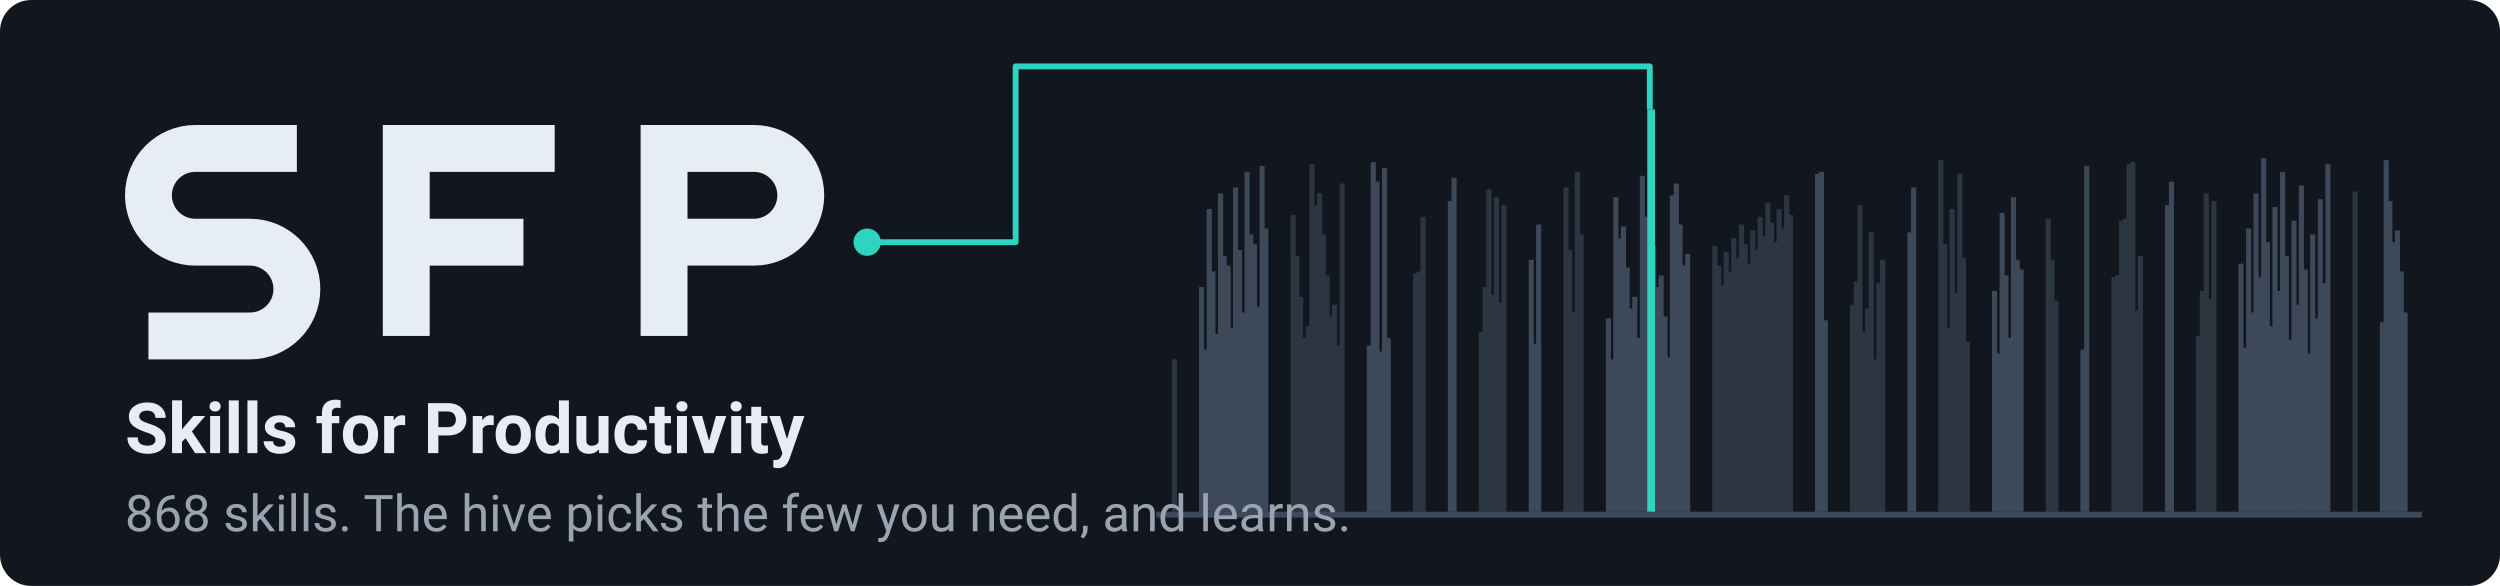
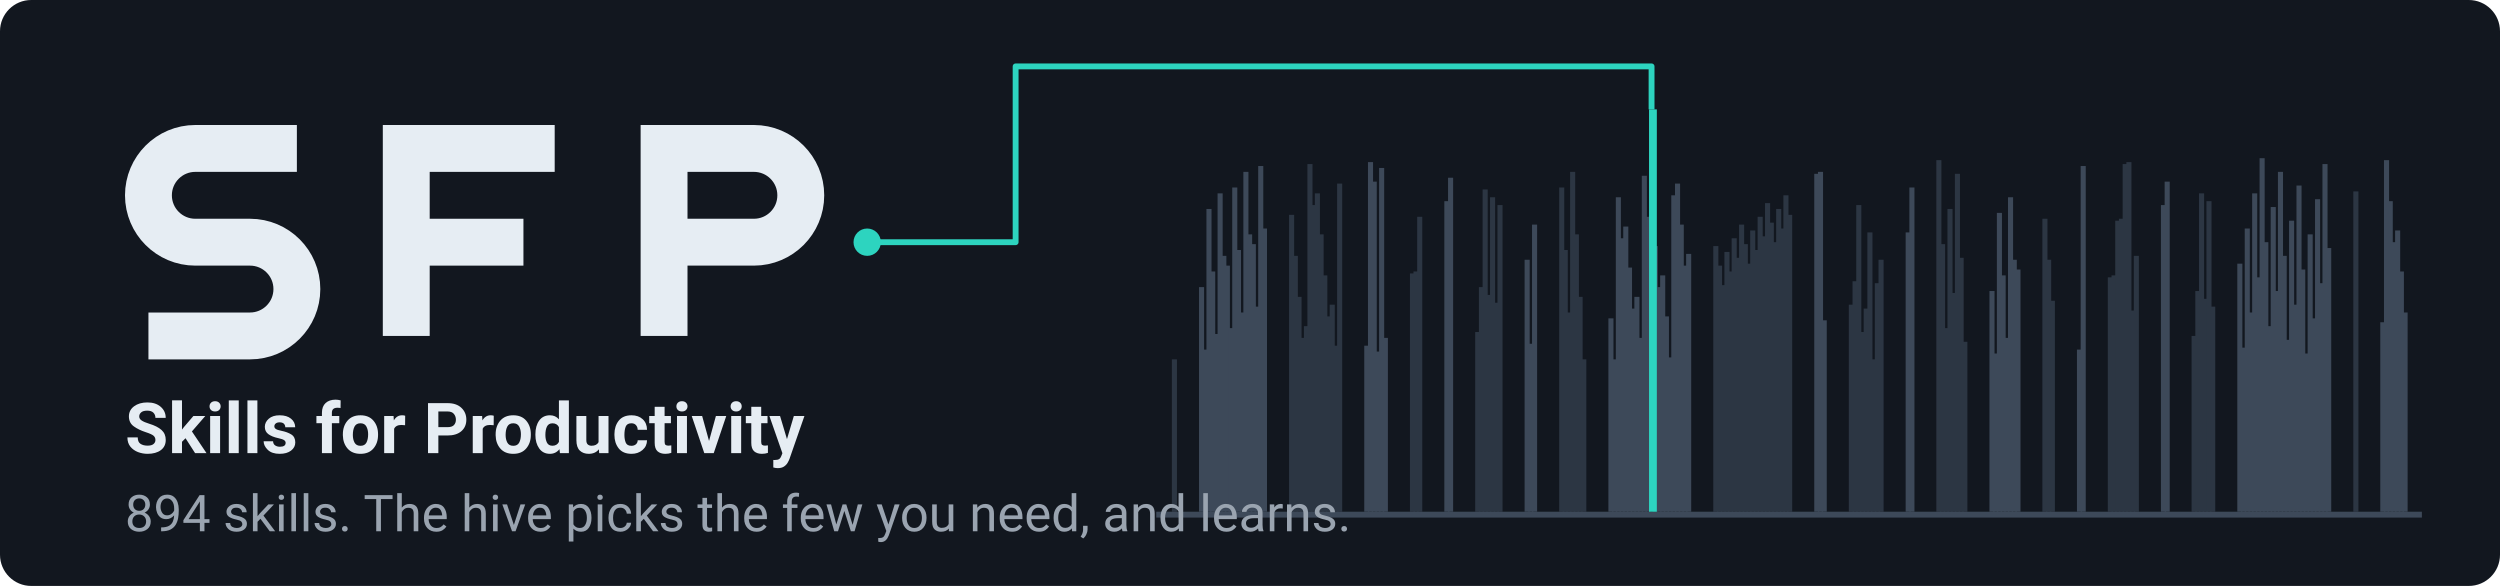
<svg xmlns="http://www.w3.org/2000/svg" width="1280" height="300" viewBox="0 0 1280 300" role="img" aria-labelledby="t d">
  <rect width="1280" height="300" rx="16" fill="#12171f" />
  <rect x="600.0" y="184" width="2.6" height="78" fill="#2c3643" />
  <rect x="613.9" y="147" width="2.6" height="115" fill="#3d4959" />
-   <rect x="615.9" y="179" width="2.6" height="83" fill="#3d4959" />
-   <rect x="617.8" y="107" width="2.6" height="155" fill="#3d4959" />
-   <rect x="619.7" y="139" width="2.6" height="123" fill="#3d4959" />
-   <rect x="621.7" y="171" width="2.6" height="91" fill="#3d4959" />
-   <rect x="623.6" y="99" width="2.6" height="163" fill="#3d4959" />
-   <rect x="625.5" y="131" width="2.6" height="131" fill="#3d4959" />
-   <rect x="627.5" y="136" width="2.6" height="126" fill="#3d4959" />
-   <rect x="629.4" y="168" width="2.6" height="94" fill="#3d4959" />
-   <rect x="631.3" y="96" width="2.6" height="166" fill="#3d4959" />
-   <rect x="633.3" y="128" width="2.6" height="134" fill="#3d4959" />
-   <rect x="635.2" y="160" width="2.6" height="102" fill="#3d4959" />
-   <rect x="637.2" y="88" width="2.6" height="174" fill="#3d4959" />
-   <rect x="639.1" y="120" width="2.6" height="142" fill="#3d4959" />
-   <rect x="641.0" y="125" width="2.6" height="137" fill="#3d4959" />
-   <rect x="643.0" y="157" width="2.6" height="105" fill="#3d4959" />
-   <rect x="644.9" y="85" width="2.6" height="177" fill="#3d4959" />
-   <rect x="646.8" y="117" width="2.6" height="145" fill="#3d4959" />
-   <rect x="660.8" y="110" width="2.6" height="152" fill="#2c3643" />
-   <rect x="662.7" y="131" width="2.6" height="131" fill="#2c3643" />
-   <rect x="664.6" y="152" width="2.6" height="110" fill="#2c3643" />
-   <rect x="666.6" y="173" width="2.6" height="89" fill="#2c3643" />
-   <rect x="668.5" y="167" width="2.6" height="95" fill="#2c3643" />
-   <rect x="670.4" y="84" width="2.6" height="178" fill="#2c3643" />
-   <rect x="672.4" y="105" width="2.6" height="157" fill="#2c3643" />
-   <rect x="674.3" y="99" width="2.6" height="163" fill="#2c3643" />
-   <rect x="676.2" y="120" width="2.6" height="142" fill="#2c3643" />
-   <rect x="678.2" y="141" width="2.6" height="121" fill="#2c3643" />
-   <rect x="680.1" y="162" width="2.6" height="100" fill="#2c3643" />
-   <rect x="682.0" y="156" width="2.6" height="106" fill="#2c3643" />
-   <rect x="684.0" y="177" width="2.6" height="85" fill="#2c3643" />
-   <rect x="685.9" y="94" width="2.6" height="168" fill="#2c3643" />
-   <rect x="699.8" y="177" width="2.6" height="85" fill="#3d4959" />
-   <rect x="701.8" y="83" width="2.6" height="179" fill="#3d4959" />
-   <rect x="703.7" y="93" width="2.6" height="169" fill="#3d4959" />
-   <rect x="705.7" y="180" width="2.6" height="82" fill="#3d4959" />
-   <rect x="707.6" y="86" width="2.6" height="176" fill="#3d4959" />
-   <rect x="709.5" y="173" width="2.6" height="89" fill="#3d4959" />
-   <rect x="723.5" y="140" width="2.6" height="122" fill="#2c3643" />
-   <rect x="725.4" y="139" width="2.6" height="123" fill="#2c3643" />
-   <rect x="727.3" y="111" width="2.6" height="151" fill="#2c3643" />
-   <rect x="741.3" y="103" width="2.6" height="159" fill="#3d4959" />
-   <rect x="743.2" y="91" width="2.6" height="171" fill="#3d4959" />
-   <rect x="757.1" y="170" width="2.6" height="92" fill="#2c3643" />
-   <rect x="759.1" y="147" width="2.6" height="115" fill="#2c3643" />
-   <rect x="761.0" y="97" width="2.6" height="165" fill="#2c3643" />
-   <rect x="762.9" y="151" width="2.6" height="111" fill="#2c3643" />
-   <rect x="764.9" y="101" width="2.6" height="161" fill="#2c3643" />
-   <rect x="766.8" y="155" width="2.6" height="107" fill="#2c3643" />
-   <rect x="768.7" y="105" width="2.6" height="157" fill="#2c3643" />
-   <rect x="782.7" y="133" width="2.6" height="129" fill="#3d4959" />
-   <rect x="784.6" y="176" width="2.6" height="86" fill="#3d4959" />
-   <rect x="786.5" y="115" width="2.6" height="147" fill="#3d4959" />
-   <rect x="800.5" y="96" width="2.6" height="166" fill="#2c3643" />
-   <rect x="802.4" y="128" width="2.6" height="134" fill="#2c3643" />
-   <rect x="804.3" y="160" width="2.6" height="102" fill="#2c3643" />
-   <rect x="806.3" y="88" width="2.6" height="174" fill="#2c3643" />
-   <rect x="808.2" y="120" width="2.6" height="142" fill="#2c3643" />
-   <rect x="822.2" y="163" width="2.6" height="99" fill="#3d4959" />
-   <rect x="824.1" y="184" width="2.6" height="78" fill="#3d4959" />
-   <rect x="826.0" y="101" width="2.6" height="161" fill="#3d4959" />
-   <rect x="828.0" y="122" width="2.6" height="140" fill="#3d4959" />
-   <rect x="829.9" y="116" width="2.6" height="146" fill="#3d4959" />
-   <rect x="831.8" y="137" width="2.6" height="125" fill="#3d4959" />
-   <rect x="833.8" y="158" width="2.6" height="104" fill="#3d4959" />
-   <rect x="835.7" y="152" width="2.6" height="110" fill="#3d4959" />
-   <rect x="837.6" y="173" width="2.6" height="89" fill="#3d4959" />
-   <rect x="839.6" y="90" width="2.6" height="172" fill="#3d4959" />
-   <rect x="841.5" y="111" width="2.6" height="151" fill="#3d4959" />
-   <rect x="845.4" y="126" width="2.6" height="136" fill="#3d4959" />
-   <rect x="847.3" y="147" width="2.6" height="115" fill="#3d4959" />
-   <rect x="849.2" y="141" width="2.6" height="121" fill="#3d4959" />
-   <rect x="851.2" y="162" width="2.6" height="100" fill="#3d4959" />
-   <rect x="853.1" y="183" width="2.6" height="79" fill="#3d4959" />
-   <rect x="855.0" y="100" width="2.6" height="162" fill="#3d4959" />
-   <rect x="857.0" y="94" width="2.6" height="168" fill="#3d4959" />
-   <rect x="858.9" y="115" width="2.6" height="147" fill="#3d4959" />
-   <rect x="860.8" y="136" width="2.6" height="126" fill="#3d4959" />
-   <rect x="862.8" y="130" width="2.6" height="132" fill="#3d4959" />
-   <rect x="876.7" y="126" width="2.6" height="136" fill="#2c3643" />
-   <rect x="878.7" y="136" width="2.6" height="126" fill="#2c3643" />
-   <rect x="880.6" y="146" width="2.6" height="116" fill="#2c3643" />
-   <rect x="882.5" y="129" width="2.6" height="133" fill="#2c3643" />
-   <rect x="884.5" y="139" width="2.6" height="123" fill="#2c3643" />
-   <rect x="886.4" y="122" width="2.6" height="140" fill="#2c3643" />
-   <rect x="888.3" y="132" width="2.6" height="130" fill="#2c3643" />
-   <rect x="890.3" y="115" width="2.6" height="147" fill="#2c3643" />
-   <rect x="892.2" y="125" width="2.6" height="137" fill="#2c3643" />
-   <rect x="894.1" y="135" width="2.6" height="127" fill="#2c3643" />
+   <rect x="615.8" y="179" width="2.6" height="83" fill="#3d4959" />
+   <rect x="617.7" y="107" width="2.6" height="155" fill="#3d4959" />
+   <rect x="619.6" y="139" width="2.6" height="123" fill="#3d4959" />
+   <rect x="621.5" y="171" width="2.6" height="91" fill="#3d4959" />
+   <rect x="623.4" y="99" width="2.6" height="163" fill="#3d4959" />
+   <rect x="625.3" y="131" width="2.6" height="131" fill="#3d4959" />
+   <rect x="627.1" y="136" width="2.6" height="126" fill="#3d4959" />
+   <rect x="629.0" y="168" width="2.6" height="94" fill="#3d4959" />
+   <rect x="630.9" y="96" width="2.6" height="166" fill="#3d4959" />
+   <rect x="632.8" y="128" width="2.6" height="134" fill="#3d4959" />
+   <rect x="634.7" y="160" width="2.6" height="102" fill="#3d4959" />
+   <rect x="636.6" y="88" width="2.6" height="174" fill="#3d4959" />
+   <rect x="638.5" y="120" width="2.6" height="142" fill="#3d4959" />
+   <rect x="640.4" y="125" width="2.6" height="137" fill="#3d4959" />
+   <rect x="642.3" y="157" width="2.6" height="105" fill="#3d4959" />
+   <rect x="644.2" y="85" width="2.6" height="177" fill="#3d4959" />
+   <rect x="646.1" y="117" width="2.6" height="145" fill="#3d4959" />
+   <rect x="660.0" y="110" width="2.6" height="152" fill="#2c3643" />
+   <rect x="661.9" y="131" width="2.6" height="131" fill="#2c3643" />
+   <rect x="663.8" y="152" width="2.6" height="110" fill="#2c3643" />
+   <rect x="665.7" y="173" width="2.6" height="89" fill="#2c3643" />
+   <rect x="667.6" y="167" width="2.6" height="95" fill="#2c3643" />
+   <rect x="669.4" y="84" width="2.6" height="178" fill="#2c3643" />
+   <rect x="671.3" y="105" width="2.6" height="157" fill="#2c3643" />
+   <rect x="673.2" y="99" width="2.6" height="163" fill="#2c3643" />
+   <rect x="675.1" y="120" width="2.6" height="142" fill="#2c3643" />
+   <rect x="677.0" y="141" width="2.6" height="121" fill="#2c3643" />
+   <rect x="678.9" y="162" width="2.6" height="100" fill="#2c3643" />
+   <rect x="680.8" y="156" width="2.6" height="106" fill="#2c3643" />
+   <rect x="682.7" y="177" width="2.6" height="85" fill="#2c3643" />
+   <rect x="684.6" y="94" width="2.6" height="168" fill="#2c3643" />
+   <rect x="698.5" y="177" width="2.6" height="85" fill="#3d4959" />
+   <rect x="700.4" y="83" width="2.6" height="179" fill="#3d4959" />
+   <rect x="702.3" y="93" width="2.6" height="169" fill="#3d4959" />
+   <rect x="704.2" y="180" width="2.6" height="82" fill="#3d4959" />
+   <rect x="706.1" y="86" width="2.6" height="176" fill="#3d4959" />
+   <rect x="708.0" y="173" width="2.6" height="89" fill="#3d4959" />
+   <rect x="721.9" y="140" width="2.6" height="122" fill="#2c3643" />
+   <rect x="723.7" y="139" width="2.6" height="123" fill="#2c3643" />
+   <rect x="725.6" y="111" width="2.6" height="151" fill="#2c3643" />
+   <rect x="739.5" y="103" width="2.6" height="159" fill="#3d4959" />
+   <rect x="741.4" y="91" width="2.6" height="171" fill="#3d4959" />
+   <rect x="755.3" y="170" width="2.6" height="92" fill="#2c3643" />
+   <rect x="757.2" y="147" width="2.6" height="115" fill="#2c3643" />
+   <rect x="759.1" y="97" width="2.6" height="165" fill="#2c3643" />
+   <rect x="761.0" y="151" width="2.6" height="111" fill="#2c3643" />
+   <rect x="762.9" y="101" width="2.6" height="161" fill="#2c3643" />
+   <rect x="764.8" y="155" width="2.6" height="107" fill="#2c3643" />
+   <rect x="766.7" y="105" width="2.6" height="157" fill="#2c3643" />
+   <rect x="780.6" y="133" width="2.6" height="129" fill="#3d4959" />
+   <rect x="782.5" y="176" width="2.6" height="86" fill="#3d4959" />
+   <rect x="784.4" y="115" width="2.6" height="147" fill="#3d4959" />
+   <rect x="798.3" y="96" width="2.6" height="166" fill="#2c3643" />
+   <rect x="800.1" y="128" width="2.6" height="134" fill="#2c3643" />
+   <rect x="802.0" y="160" width="2.6" height="102" fill="#2c3643" />
+   <rect x="803.9" y="88" width="2.6" height="174" fill="#2c3643" />
+   <rect x="805.8" y="120" width="2.6" height="142" fill="#2c3643" />
+   <rect x="807.7" y="152" width="2.6" height="110" fill="#2c3643" />
+   <rect x="809.6" y="184" width="2.6" height="78" fill="#2c3643" />
+   <rect x="823.5" y="163" width="2.6" height="99" fill="#3d4959" />
+   <rect x="825.4" y="184" width="2.6" height="78" fill="#3d4959" />
+   <rect x="827.3" y="101" width="2.6" height="161" fill="#3d4959" />
+   <rect x="829.2" y="122" width="2.6" height="140" fill="#3d4959" />
+   <rect x="831.1" y="116" width="2.6" height="146" fill="#3d4959" />
+   <rect x="833.0" y="137" width="2.6" height="125" fill="#3d4959" />
+   <rect x="834.9" y="158" width="2.6" height="104" fill="#3d4959" />
+   <rect x="836.8" y="152" width="2.6" height="110" fill="#3d4959" />
+   <rect x="838.7" y="173" width="2.6" height="89" fill="#3d4959" />
+   <rect x="840.6" y="90" width="2.6" height="172" fill="#3d4959" />
+   <rect x="842.4" y="111" width="2.6" height="151" fill="#3d4959" />
+   <rect x="846.2" y="126" width="2.6" height="136" fill="#3d4959" />
+   <rect x="848.1" y="147" width="2.6" height="115" fill="#3d4959" />
+   <rect x="850.0" y="141" width="2.6" height="121" fill="#3d4959" />
+   <rect x="851.9" y="162" width="2.6" height="100" fill="#3d4959" />
+   <rect x="853.8" y="183" width="2.6" height="79" fill="#3d4959" />
+   <rect x="855.7" y="100" width="2.6" height="162" fill="#3d4959" />
+   <rect x="857.6" y="94" width="2.6" height="168" fill="#3d4959" />
+   <rect x="859.5" y="115" width="2.6" height="147" fill="#3d4959" />
+   <rect x="861.4" y="136" width="2.6" height="126" fill="#3d4959" />
+   <rect x="863.3" y="130" width="2.6" height="132" fill="#3d4959" />
+   <rect x="877.2" y="126" width="2.6" height="136" fill="#2c3643" />
+   <rect x="879.1" y="136" width="2.6" height="126" fill="#2c3643" />
+   <rect x="881.0" y="146" width="2.6" height="116" fill="#2c3643" />
+   <rect x="882.9" y="129" width="2.6" height="133" fill="#2c3643" />
+   <rect x="884.7" y="139" width="2.6" height="123" fill="#2c3643" />
+   <rect x="886.6" y="122" width="2.6" height="140" fill="#2c3643" />
+   <rect x="888.5" y="132" width="2.6" height="130" fill="#2c3643" />
+   <rect x="890.4" y="115" width="2.6" height="147" fill="#2c3643" />
+   <rect x="892.3" y="125" width="2.6" height="137" fill="#2c3643" />
+   <rect x="894.2" y="135" width="2.6" height="127" fill="#2c3643" />
  <rect x="896.1" y="118" width="2.6" height="144" fill="#2c3643" />
  <rect x="898.0" y="128" width="2.6" height="134" fill="#2c3643" />
  <rect x="899.9" y="111" width="2.6" height="151" fill="#2c3643" />
-   <rect x="901.9" y="121" width="2.6" height="141" fill="#2c3643" />
-   <rect x="903.8" y="104" width="2.6" height="158" fill="#2c3643" />
-   <rect x="905.7" y="114" width="2.6" height="148" fill="#2c3643" />
-   <rect x="907.7" y="124" width="2.6" height="138" fill="#2c3643" />
-   <rect x="909.6" y="107" width="2.6" height="155" fill="#2c3643" />
-   <rect x="911.5" y="117" width="2.6" height="145" fill="#2c3643" />
-   <rect x="913.5" y="100" width="2.6" height="162" fill="#2c3643" />
-   <rect x="915.4" y="110" width="2.6" height="152" fill="#2c3643" />
-   <rect x="929.3" y="89" width="2.6" height="173" fill="#3d4959" />
-   <rect x="931.3" y="88" width="2.6" height="174" fill="#3d4959" />
-   <rect x="933.2" y="164" width="2.6" height="98" fill="#3d4959" />
-   <rect x="947.2" y="156" width="2.6" height="106" fill="#2c3643" />
-   <rect x="949.1" y="144" width="2.6" height="118" fill="#2c3643" />
-   <rect x="951.0" y="105" width="2.6" height="157" fill="#2c3643" />
-   <rect x="953.0" y="170" width="2.6" height="92" fill="#2c3643" />
-   <rect x="954.9" y="158" width="2.6" height="104" fill="#2c3643" />
-   <rect x="956.8" y="119" width="2.6" height="143" fill="#2c3643" />
-   <rect x="958.8" y="184" width="2.6" height="78" fill="#2c3643" />
-   <rect x="960.7" y="145" width="2.6" height="117" fill="#2c3643" />
-   <rect x="962.6" y="133" width="2.6" height="129" fill="#2c3643" />
-   <rect x="976.6" y="119" width="2.6" height="143" fill="#3d4959" />
-   <rect x="978.5" y="96" width="2.6" height="166" fill="#3d4959" />
-   <rect x="992.4" y="82" width="2.6" height="180" fill="#2c3643" />
-   <rect x="994.4" y="125" width="2.6" height="137" fill="#2c3643" />
-   <rect x="996.3" y="168" width="2.6" height="94" fill="#2c3643" />
-   <rect x="998.2" y="107" width="2.6" height="155" fill="#2c3643" />
-   <rect x="1000.2" y="150" width="2.6" height="112" fill="#2c3643" />
-   <rect x="1002.1" y="89" width="2.6" height="173" fill="#2c3643" />
-   <rect x="1004.0" y="132" width="2.6" height="130" fill="#2c3643" />
-   <rect x="1006.0" y="175" width="2.6" height="87" fill="#2c3643" />
-   <rect x="1019.9" y="149" width="2.6" height="113" fill="#3d4959" />
-   <rect x="1021.8" y="181" width="2.6" height="81" fill="#3d4959" />
-   <rect x="1023.8" y="109" width="2.6" height="153" fill="#3d4959" />
-   <rect x="1025.7" y="141" width="2.6" height="121" fill="#3d4959" />
-   <rect x="1027.7" y="173" width="2.6" height="89" fill="#3d4959" />
-   <rect x="1029.6" y="101" width="2.6" height="161" fill="#3d4959" />
-   <rect x="1031.5" y="133" width="2.6" height="129" fill="#3d4959" />
-   <rect x="1033.5" y="138" width="2.6" height="124" fill="#3d4959" />
-   <rect x="1047.4" y="112" width="2.6" height="150" fill="#2c3643" />
-   <rect x="1049.3" y="133" width="2.6" height="129" fill="#2c3643" />
-   <rect x="1051.3" y="154" width="2.6" height="108" fill="#2c3643" />
-   <rect x="1065.2" y="179" width="2.6" height="83" fill="#3d4959" />
-   <rect x="1067.1" y="85" width="2.6" height="177" fill="#3d4959" />
-   <rect x="1081.1" y="142" width="2.6" height="120" fill="#2c3643" />
-   <rect x="1083.0" y="141" width="2.6" height="121" fill="#2c3643" />
-   <rect x="1084.9" y="113" width="2.6" height="149" fill="#2c3643" />
-   <rect x="1086.9" y="112" width="2.6" height="150" fill="#2c3643" />
-   <rect x="1088.8" y="84" width="2.6" height="178" fill="#2c3643" />
-   <rect x="1090.7" y="83" width="2.6" height="179" fill="#2c3643" />
-   <rect x="1092.7" y="159" width="2.6" height="103" fill="#2c3643" />
-   <rect x="1094.6" y="131" width="2.6" height="131" fill="#2c3643" />
-   <rect x="1108.5" y="105" width="2.6" height="157" fill="#3d4959" />
-   <rect x="1110.5" y="93" width="2.6" height="169" fill="#3d4959" />
-   <rect x="1124.4" y="172" width="2.6" height="90" fill="#2c3643" />
-   <rect x="1126.3" y="149" width="2.6" height="113" fill="#2c3643" />
-   <rect x="1128.3" y="99" width="2.6" height="163" fill="#2c3643" />
-   <rect x="1130.2" y="153" width="2.6" height="109" fill="#2c3643" />
-   <rect x="1132.2" y="103" width="2.6" height="159" fill="#2c3643" />
-   <rect x="1146.1" y="135" width="2.6" height="127" fill="#3d4959" />
-   <rect x="1148.0" y="178" width="2.6" height="84" fill="#3d4959" />
-   <rect x="1150.0" y="117" width="2.6" height="145" fill="#3d4959" />
-   <rect x="1151.9" y="160" width="2.6" height="102" fill="#3d4959" />
-   <rect x="1153.8" y="99" width="2.6" height="163" fill="#3d4959" />
-   <rect x="1155.8" y="142" width="2.6" height="120" fill="#3d4959" />
-   <rect x="1157.7" y="81" width="2.6" height="181" fill="#3d4959" />
-   <rect x="1159.6" y="124" width="2.6" height="138" fill="#3d4959" />
-   <rect x="1161.6" y="167" width="2.6" height="95" fill="#3d4959" />
-   <rect x="1163.5" y="106" width="2.6" height="156" fill="#3d4959" />
-   <rect x="1165.4" y="149" width="2.6" height="113" fill="#3d4959" />
-   <rect x="1167.4" y="88" width="2.6" height="174" fill="#3d4959" />
-   <rect x="1169.3" y="131" width="2.6" height="131" fill="#3d4959" />
-   <rect x="1171.2" y="174" width="2.6" height="88" fill="#3d4959" />
-   <rect x="1173.2" y="113" width="2.6" height="149" fill="#3d4959" />
-   <rect x="1175.1" y="156" width="2.6" height="106" fill="#3d4959" />
-   <rect x="1177.0" y="95" width="2.6" height="167" fill="#3d4959" />
-   <rect x="1179.0" y="138" width="2.6" height="124" fill="#3d4959" />
-   <rect x="1180.9" y="181" width="2.6" height="81" fill="#3d4959" />
-   <rect x="1182.8" y="120" width="2.6" height="142" fill="#3d4959" />
-   <rect x="1184.8" y="163" width="2.6" height="99" fill="#3d4959" />
-   <rect x="1186.7" y="102" width="2.6" height="160" fill="#3d4959" />
-   <rect x="1188.7" y="145" width="2.6" height="117" fill="#3d4959" />
-   <rect x="1190.6" y="84" width="2.6" height="178" fill="#3d4959" />
-   <rect x="1204.5" y="98" width="2.6" height="164" fill="#2c3643" />
-   <rect x="1218.5" y="165" width="2.6" height="97" fill="#3d4959" />
-   <rect x="1220.4" y="82" width="2.6" height="180" fill="#3d4959" />
-   <rect x="1222.3" y="103" width="2.6" height="159" fill="#3d4959" />
-   <rect x="1224.3" y="124" width="2.6" height="138" fill="#3d4959" />
-   <rect x="1226.2" y="118" width="2.6" height="144" fill="#3d4959" />
-   <rect x="1228.1" y="139" width="2.6" height="123" fill="#3d4959" />
+   <rect x="901.8" y="121" width="2.6" height="141" fill="#2c3643" />
+   <rect x="903.7" y="104" width="2.6" height="158" fill="#2c3643" />
+   <rect x="905.6" y="114" width="2.6" height="148" fill="#2c3643" />
+   <rect x="907.5" y="124" width="2.6" height="138" fill="#2c3643" />
+   <rect x="909.4" y="107" width="2.6" height="155" fill="#2c3643" />
+   <rect x="911.3" y="117" width="2.6" height="145" fill="#2c3643" />
+   <rect x="913.1" y="100" width="2.6" height="162" fill="#2c3643" />
+   <rect x="915.0" y="110" width="2.6" height="152" fill="#2c3643" />
+   <rect x="928.9" y="89" width="2.6" height="173" fill="#3d4959" />
+   <rect x="930.8" y="88" width="2.6" height="174" fill="#3d4959" />
+   <rect x="932.7" y="164" width="2.6" height="98" fill="#3d4959" />
+   <rect x="946.6" y="156" width="2.6" height="106" fill="#2c3643" />
+   <rect x="948.5" y="144" width="2.6" height="118" fill="#2c3643" />
+   <rect x="950.4" y="105" width="2.6" height="157" fill="#2c3643" />
+   <rect x="952.3" y="170" width="2.6" height="92" fill="#2c3643" />
+   <rect x="954.2" y="158" width="2.6" height="104" fill="#2c3643" />
+   <rect x="956.1" y="119" width="2.6" height="143" fill="#2c3643" />
+   <rect x="958.0" y="184" width="2.6" height="78" fill="#2c3643" />
+   <rect x="959.9" y="145" width="2.6" height="117" fill="#2c3643" />
+   <rect x="961.8" y="133" width="2.6" height="129" fill="#2c3643" />
+   <rect x="975.7" y="119" width="2.6" height="143" fill="#3d4959" />
+   <rect x="977.6" y="96" width="2.6" height="166" fill="#3d4959" />
+   <rect x="991.4" y="82" width="2.6" height="180" fill="#2c3643" />
+   <rect x="993.3" y="125" width="2.6" height="137" fill="#2c3643" />
+   <rect x="995.2" y="168" width="2.6" height="94" fill="#2c3643" />
+   <rect x="997.1" y="107" width="2.6" height="155" fill="#2c3643" />
+   <rect x="999.0" y="150" width="2.6" height="112" fill="#2c3643" />
+   <rect x="1000.9" y="89" width="2.6" height="173" fill="#2c3643" />
+   <rect x="1002.8" y="132" width="2.6" height="130" fill="#2c3643" />
+   <rect x="1004.7" y="175" width="2.6" height="87" fill="#2c3643" />
+   <rect x="1018.6" y="149" width="2.6" height="113" fill="#3d4959" />
+   <rect x="1020.5" y="181" width="2.6" height="81" fill="#3d4959" />
+   <rect x="1022.4" y="109" width="2.6" height="153" fill="#3d4959" />
+   <rect x="1024.3" y="141" width="2.6" height="121" fill="#3d4959" />
+   <rect x="1026.2" y="173" width="2.6" height="89" fill="#3d4959" />
+   <rect x="1028.1" y="101" width="2.6" height="161" fill="#3d4959" />
+   <rect x="1030.0" y="133" width="2.6" height="129" fill="#3d4959" />
+   <rect x="1031.9" y="138" width="2.6" height="124" fill="#3d4959" />
+   <rect x="1045.7" y="112" width="2.6" height="150" fill="#2c3643" />
+   <rect x="1047.6" y="133" width="2.6" height="129" fill="#2c3643" />
+   <rect x="1049.5" y="154" width="2.6" height="108" fill="#2c3643" />
+   <rect x="1063.4" y="179" width="2.6" height="83" fill="#3d4959" />
+   <rect x="1065.3" y="85" width="2.6" height="177" fill="#3d4959" />
+   <rect x="1079.2" y="142" width="2.6" height="120" fill="#2c3643" />
+   <rect x="1081.1" y="141" width="2.6" height="121" fill="#2c3643" />
+   <rect x="1083.0" y="113" width="2.6" height="149" fill="#2c3643" />
+   <rect x="1084.9" y="112" width="2.6" height="150" fill="#2c3643" />
+   <rect x="1086.8" y="84" width="2.6" height="178" fill="#2c3643" />
+   <rect x="1088.7" y="83" width="2.6" height="179" fill="#2c3643" />
+   <rect x="1090.6" y="159" width="2.6" height="103" fill="#2c3643" />
+   <rect x="1092.5" y="131" width="2.6" height="131" fill="#2c3643" />
+   <rect x="1106.4" y="105" width="2.6" height="157" fill="#3d4959" />
+   <rect x="1108.3" y="93" width="2.6" height="169" fill="#3d4959" />
+   <rect x="1122.1" y="172" width="2.6" height="90" fill="#2c3643" />
+   <rect x="1124.0" y="149" width="2.6" height="113" fill="#2c3643" />
+   <rect x="1125.9" y="99" width="2.6" height="163" fill="#2c3643" />
+   <rect x="1127.8" y="153" width="2.6" height="109" fill="#2c3643" />
+   <rect x="1129.7" y="103" width="2.6" height="159" fill="#2c3643" />
+   <rect x="1131.6" y="157" width="2.6" height="105" fill="#2c3643" />
+   <rect x="1145.5" y="135" width="2.6" height="127" fill="#3d4959" />
+   <rect x="1147.4" y="178" width="2.6" height="84" fill="#3d4959" />
+   <rect x="1149.3" y="117" width="2.6" height="145" fill="#3d4959" />
+   <rect x="1151.2" y="160" width="2.6" height="102" fill="#3d4959" />
+   <rect x="1153.1" y="99" width="2.6" height="163" fill="#3d4959" />
+   <rect x="1155.0" y="142" width="2.6" height="120" fill="#3d4959" />
+   <rect x="1156.9" y="81" width="2.6" height="181" fill="#3d4959" />
+   <rect x="1158.8" y="124" width="2.6" height="138" fill="#3d4959" />
+   <rect x="1160.7" y="167" width="2.6" height="95" fill="#3d4959" />
+   <rect x="1162.6" y="106" width="2.6" height="156" fill="#3d4959" />
+   <rect x="1164.4" y="149" width="2.6" height="113" fill="#3d4959" />
+   <rect x="1166.3" y="88" width="2.6" height="174" fill="#3d4959" />
+   <rect x="1168.2" y="131" width="2.6" height="131" fill="#3d4959" />
+   <rect x="1170.1" y="174" width="2.6" height="88" fill="#3d4959" />
+   <rect x="1172.0" y="113" width="2.6" height="149" fill="#3d4959" />
+   <rect x="1173.9" y="156" width="2.6" height="106" fill="#3d4959" />
+   <rect x="1175.8" y="95" width="2.6" height="167" fill="#3d4959" />
+   <rect x="1177.7" y="138" width="2.6" height="124" fill="#3d4959" />
+   <rect x="1179.6" y="181" width="2.6" height="81" fill="#3d4959" />
+   <rect x="1181.5" y="120" width="2.6" height="142" fill="#3d4959" />
+   <rect x="1183.4" y="163" width="2.6" height="99" fill="#3d4959" />
+   <rect x="1185.3" y="102" width="2.6" height="160" fill="#3d4959" />
+   <rect x="1187.2" y="145" width="2.6" height="117" fill="#3d4959" />
+   <rect x="1189.1" y="84" width="2.6" height="178" fill="#3d4959" />
+   <rect x="1191.0" y="127" width="2.6" height="135" fill="#3d4959" />
+   <rect x="1204.9" y="98" width="2.6" height="164" fill="#2c3643" />
+   <rect x="1218.7" y="165" width="2.6" height="97" fill="#3d4959" />
+   <rect x="1220.6" y="82" width="2.6" height="180" fill="#3d4959" />
+   <rect x="1222.5" y="103" width="2.6" height="159" fill="#3d4959" />
+   <rect x="1224.4" y="124" width="2.6" height="138" fill="#3d4959" />
+   <rect x="1226.3" y="118" width="2.6" height="144" fill="#3d4959" />
+   <rect x="1228.2" y="139" width="2.6" height="123" fill="#3d4959" />
  <rect x="1230.1" y="160" width="2.6" height="102" fill="#3d4959" />
  <rect x="592" y="262" width="648" height="3" fill="#3d4959" />
-   <rect x="843.4" y="56" width="4.0" height="206" fill="#2dd4bf" />
-   <path d="M444 124 H520 V34 H844.7 V56" fill="none" stroke="#2dd4bf" stroke-width="3" stroke-linejoin="round" />
+   <rect x="844.3" y="56" width="4.0" height="206" fill="#2dd4bf" />
+   <path d="M444 124 H520 V34 H845.6 V56" fill="none" stroke="#2dd4bf" stroke-width="3" stroke-linejoin="round" />
  <circle cx="444" cy="124" r="7" fill="#2dd4bf" />
  <g fill="none" stroke="#e6edf3" stroke-width="24" stroke-linejoin="miter" stroke-linecap="butt">
    <path d="M152 76 H100 A24 24 0 0 0 100 124 H128 A24 24 0 0 1 128 172 H76" />
    <path d="M208 172 V76 H284 M208 124 H268" />
    <path d="M340 172 V76 H386 A24 24 0 0 1 386 124 H340" />
  </g>
  <text x="64" y="232" font-family="ui-sans-serif, system-ui, -apple-system, 'Segoe UI', Roboto, 'Helvetica Neue', Arial, sans-serif" font-size="36" font-weight="600" fill="#e6edf3">Skills for Productivity</text>
-   <text x="64" y="272" font-family="ui-sans-serif, system-ui, -apple-system, 'Segoe UI', Roboto, 'Helvetica Neue', Arial, sans-serif" font-size="26" fill="#9aa4b0">868 skills. The hive picks the few you need, and learns.</text>
+   <text x="64" y="272" font-family="ui-sans-serif, system-ui, -apple-system, 'Segoe UI', Roboto, 'Helvetica Neue', Arial, sans-serif" font-size="26" fill="#9aa4b0">894 skills. The hive picks the few you need, and learns.</text>
</svg>
